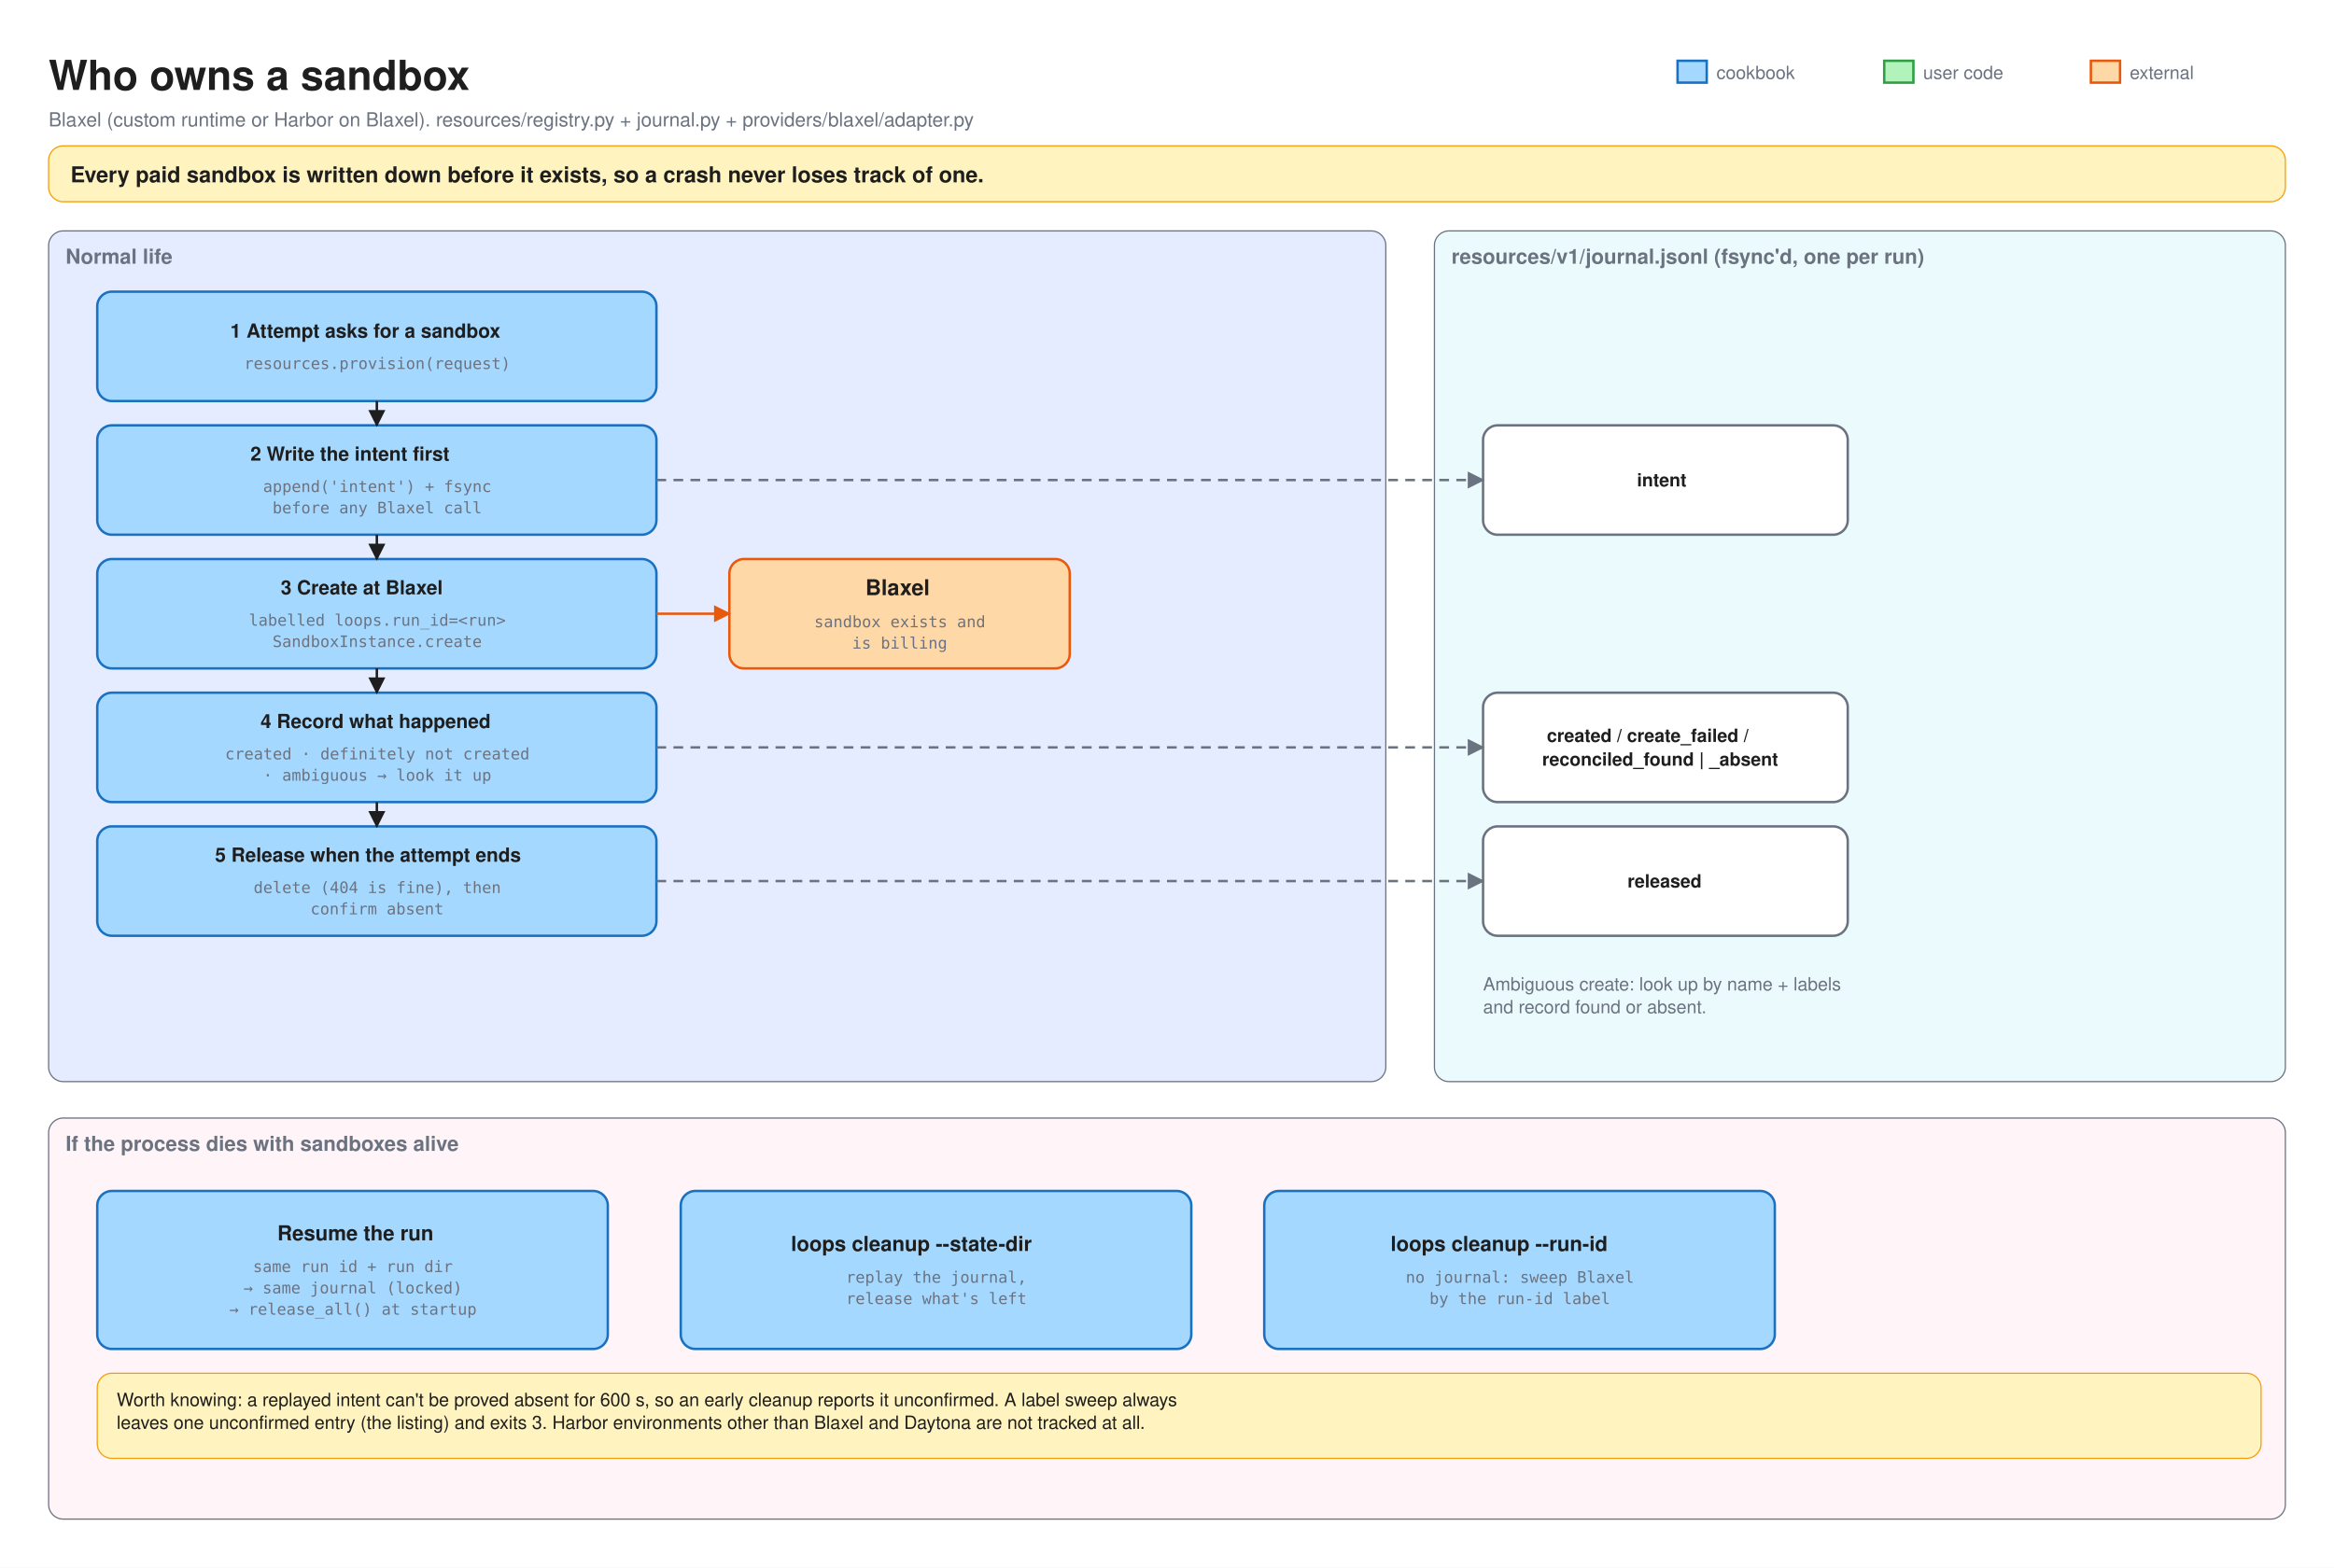
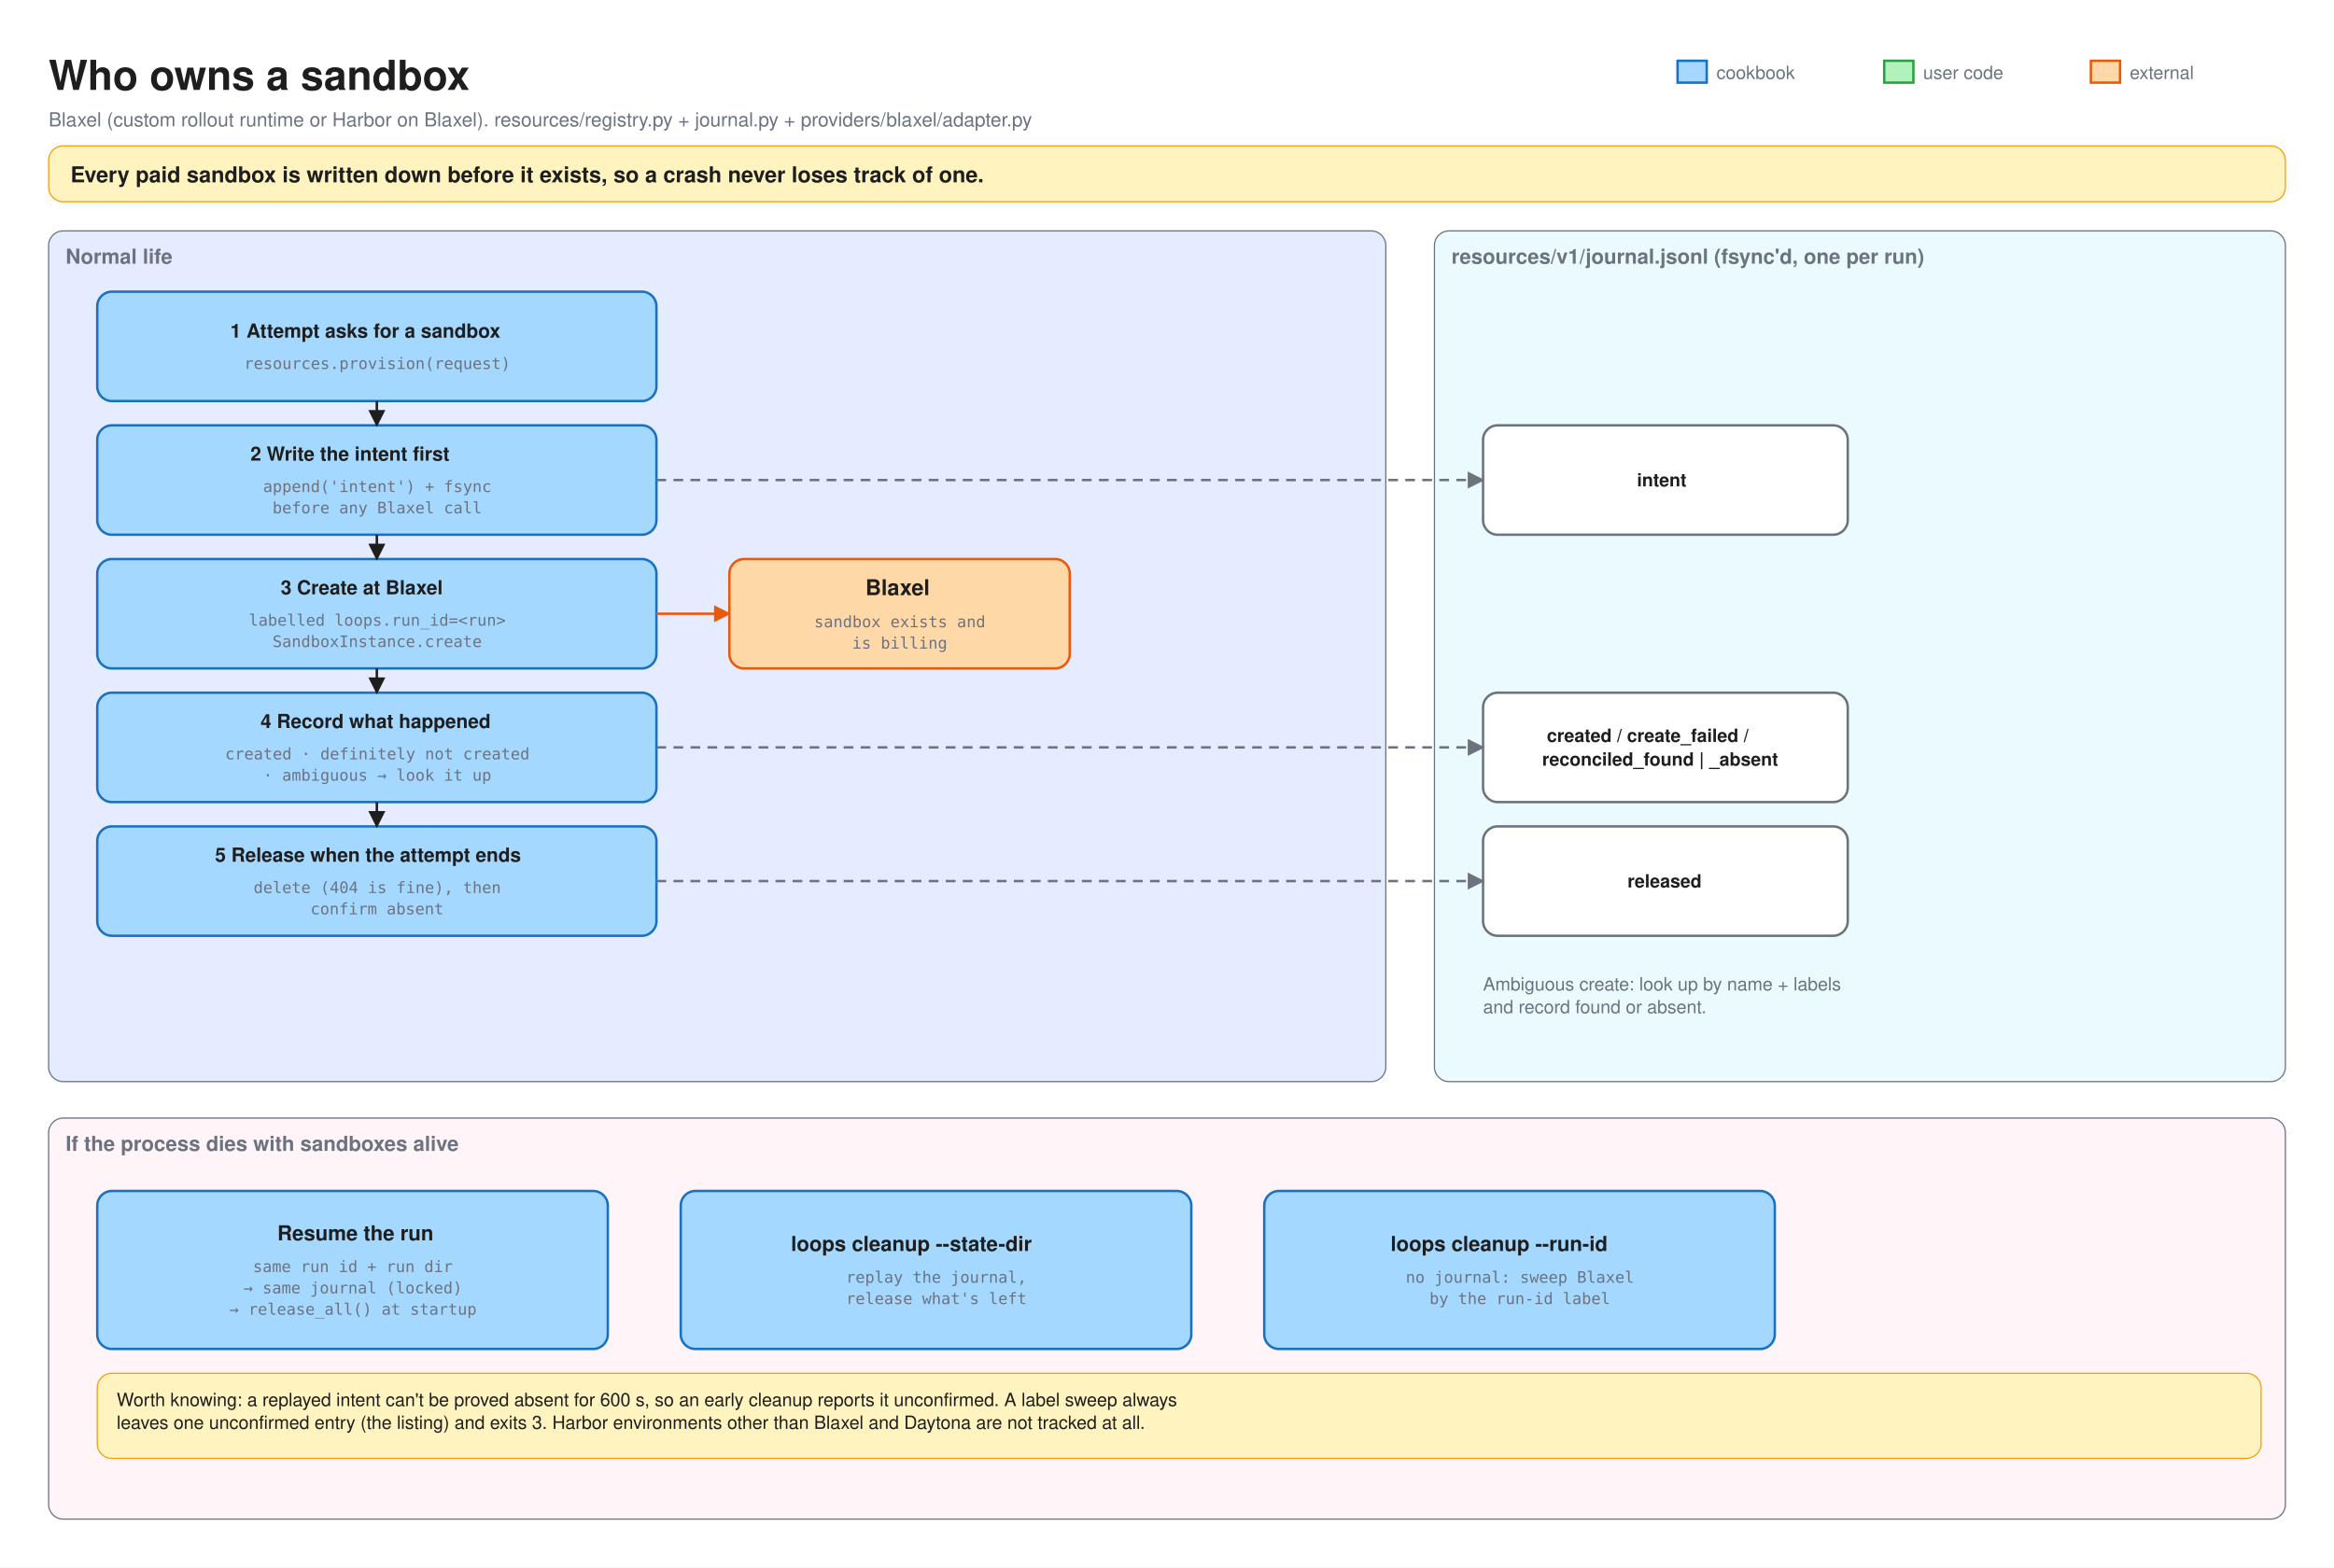
<svg xmlns="http://www.w3.org/2000/svg" viewBox="0 -20 1920 1290" width="1920" height="1290">
  <defs>
    <marker id="h" viewBox="0 0 10 10" refX="9" refY="5" markerWidth="7" markerHeight="7" orient="auto-start-reverse">
      <path d="M0,0 L10,5 L0,10 z" fill="context-stroke" />
    </marker>
  </defs>
  <rect x="0" y="-20" width="1920" height="1290" fill="#fff" />
  <text x="40" y="54.0" font-family="Helvetica, Arial" font-size="34" font-weight="bold" fill="#1e1e1e">Who owns a sandbox</text>
-   <text x="40" y="84.0" font-family="Helvetica, Arial" font-size="16" font-weight="normal" fill="#6b7280">Blaxel (custom runtime or Harbor on Blaxel). resources/registry.py + journal.py + providers/blaxel/adapter.py</text>
+   <text x="40" y="84.0" font-family="Helvetica, Arial" font-size="16" font-weight="normal" fill="#6b7280">Blaxel (custom rollout runtime or Harbor on Blaxel). resources/registry.py + journal.py + providers/blaxel/adapter.py</text>
  <rect x="40" y="100" width="1840" height="46" rx="12" fill="#fff3bf" fill-opacity="1.0" stroke="#f59e0b" stroke-width="1" />
  <text x="58" y="130.0" font-family="Helvetica, Arial" font-size="18" font-weight="bold" fill="#1e1e1e">Every paid sandbox is written down before it exists, so a crash never loses track of one.</text>
  <rect x="1380" y="30" width="24" height="18" rx="0" fill="#a5d8ff" fill-opacity="1.0" stroke="#1971c2" stroke-width="2" />
  <text x="1412" y="45.0" font-family="Helvetica, Arial" font-size="15" font-weight="normal" fill="#6b7280">cookbook</text>
  <rect x="1550" y="30" width="24" height="18" rx="0" fill="#b2f2bb" fill-opacity="1.0" stroke="#2f9e44" stroke-width="2" />
  <text x="1582" y="45.0" font-family="Helvetica, Arial" font-size="15" font-weight="normal" fill="#6b7280">user code</text>
  <rect x="1720" y="30" width="24" height="18" rx="0" fill="#ffd8a8" fill-opacity="1.0" stroke="#e8590c" stroke-width="2" />
  <text x="1752" y="45.0" font-family="Helvetica, Arial" font-size="15" font-weight="normal" fill="#6b7280">external</text>
  <rect x="40" y="170" width="1100" height="700" rx="12" fill="#dbe4ff" fill-opacity="0.7" stroke="#6b7280" stroke-width="1" />
  <text x="54" y="197.0" font-family="Helvetica, Arial" font-size="17" font-weight="bold" fill="#6b7280">Normal life</text>
  <rect x="1180" y="170" width="700" height="700" rx="12" fill="#e3fafc" fill-opacity="0.7" stroke="#6b7280" stroke-width="1" />
  <text x="1194" y="197.0" font-family="Helvetica, Arial" font-size="17" font-weight="bold" fill="#6b7280">resources/v1/journal.jsonl (fsync'd, one per run)</text>
  <rect x="80" y="220" width="460" height="90" rx="12" fill="#a5d8ff" fill-opacity="1.0" stroke="#1971c2" stroke-width="2" />
  <text x="189.36" y="257.825" font-family="Helvetica, Arial" font-size="16" font-weight="bold" fill="#1e1e1e">1  Attempt asks for a sandbox</text>
  <text x="200.8" y="283.625" font-family="Menlo, monospace" font-size="13" font-weight="normal" fill="#6b7280">resources.provision(request)</text>
  <rect x="80" y="330" width="460" height="90" rx="12" fill="#a5d8ff" fill-opacity="1.0" stroke="#1971c2" stroke-width="2" />
  <text x="206.0" y="359.05" font-family="Helvetica, Arial" font-size="16" font-weight="bold" fill="#1e1e1e">2  Write the intent first</text>
  <text x="216.4" y="384.85" font-family="Menlo, monospace" font-size="13" font-weight="normal" fill="#6b7280">append('intent') + fsync</text>
  <text x="224.2" y="402.4" font-family="Menlo, monospace" font-size="13" font-weight="normal" fill="#6b7280">before any Blaxel call</text>
  <rect x="80" y="440" width="460" height="90" rx="12" fill="#a5d8ff" fill-opacity="1.0" stroke="#1971c2" stroke-width="2" />
  <text x="230.96" y="469.05" font-family="Helvetica, Arial" font-size="16" font-weight="bold" fill="#1e1e1e">3  Create at Blaxel</text>
  <text x="204.7" y="494.85" font-family="Menlo, monospace" font-size="13" font-weight="normal" fill="#6b7280">labelled loops.run_id=&lt;run&gt;</text>
  <text x="224.2" y="512.4" font-family="Menlo, monospace" font-size="13" font-weight="normal" fill="#6b7280">SandboxInstance.create</text>
  <rect x="80" y="550" width="460" height="90" rx="12" fill="#a5d8ff" fill-opacity="1.0" stroke="#1971c2" stroke-width="2" />
  <text x="214.32" y="579.05" font-family="Helvetica, Arial" font-size="16" font-weight="bold" fill="#1e1e1e">4  Record what happened</text>
  <text x="185.2" y="604.85" font-family="Menlo, monospace" font-size="13" font-weight="normal" fill="#6b7280">created · definitely not created</text>
  <text x="216.4" y="622.4" font-family="Menlo, monospace" font-size="13" font-weight="normal" fill="#6b7280">· ambiguous → look it up</text>
  <rect x="80" y="660" width="460" height="90" rx="12" fill="#a5d8ff" fill-opacity="1.0" stroke="#1971c2" stroke-width="2" />
  <text x="176.88" y="689.05" font-family="Helvetica, Arial" font-size="16" font-weight="bold" fill="#1e1e1e">5  Release when the attempt ends</text>
  <text x="208.6" y="714.85" font-family="Menlo, monospace" font-size="13" font-weight="normal" fill="#6b7280">delete (404 is fine), then</text>
  <text x="255.4" y="732.4" font-family="Menlo, monospace" font-size="13" font-weight="normal" fill="#6b7280">confirm absent</text>
  <polyline points="310.0,310 310.0,330" fill="none" stroke="#1e1e1e" stroke-width="2" marker-end="url(#h)" />
  <polyline points="310.0,420 310.0,440" fill="none" stroke="#1e1e1e" stroke-width="2" marker-end="url(#h)" />
  <polyline points="310.0,530 310.0,550" fill="none" stroke="#1e1e1e" stroke-width="2" marker-end="url(#h)" />
  <polyline points="310.0,640 310.0,660" fill="none" stroke="#1e1e1e" stroke-width="2" marker-end="url(#h)" />
  <rect x="600" y="440" width="280" height="90" rx="12" fill="#ffd8a8" fill-opacity="1.0" stroke="#e8590c" stroke-width="2" />
  <text x="711.92" y="469.75" font-family="Helvetica, Arial" font-size="18" font-weight="bold" fill="#1e1e1e">Blaxel</text>
  <text x="669.8" y="496.15" font-family="Menlo, monospace" font-size="13" font-weight="normal" fill="#6b7280">sandbox exists and</text>
  <text x="701.0" y="513.7" font-family="Menlo, monospace" font-size="13" font-weight="normal" fill="#6b7280">is billing</text>
  <polyline points="540,485 600,485" fill="none" stroke="#e8590c" stroke-width="2" marker-end="url(#h)" />
  <rect x="1220" y="330" width="300" height="90" rx="12" fill="#ffffff" fill-opacity="1.0" stroke="#6b7280" stroke-width="2" />
  <text x="1346.6" y="380.25" font-family="Helvetica, Arial" font-size="15" font-weight="bold" fill="#1e1e1e">intent</text>
  <polyline points="540,375 1220,375" fill="none" stroke="#6b7280" stroke-width="2" stroke-dasharray="8 6" marker-end="url(#h)" />
  <rect x="1220" y="550" width="300" height="90" rx="12" fill="#ffffff" fill-opacity="1.0" stroke="#6b7280" stroke-width="2" />
  <text x="1272.5" y="590.5" font-family="Helvetica, Arial" font-size="15" font-weight="bold" fill="#1e1e1e">created / create_failed /</text>
  <text x="1268.6" y="610.0" font-family="Helvetica, Arial" font-size="15" font-weight="bold" fill="#1e1e1e">reconciled_found | _absent</text>
  <polyline points="540,595 1220,595" fill="none" stroke="#6b7280" stroke-width="2" stroke-dasharray="8 6" marker-end="url(#h)" />
  <rect x="1220" y="660" width="300" height="90" rx="12" fill="#ffffff" fill-opacity="1.0" stroke="#6b7280" stroke-width="2" />
  <text x="1338.8" y="710.25" font-family="Helvetica, Arial" font-size="15" font-weight="bold" fill="#1e1e1e">released</text>
  <polyline points="540,705 1220,705" fill="none" stroke="#6b7280" stroke-width="2" stroke-dasharray="8 6" marker-end="url(#h)" />
  <text x="1220" y="795.0" font-family="Helvetica, Arial" font-size="15" font-weight="normal" fill="#6b7280">Ambiguous create: look up by name + labels</text>
  <text x="1220" y="813.75" font-family="Helvetica, Arial" font-size="15" font-weight="normal" fill="#6b7280">and record found or absent.</text>
  <rect x="40" y="900" width="1840" height="330" rx="12" fill="#fff0f6" fill-opacity="0.7" stroke="#6b7280" stroke-width="1" />
  <text x="54" y="927.0" font-family="Helvetica, Arial" font-size="17" font-weight="bold" fill="#6b7280">If the process dies with sandboxes alive</text>
  <rect x="80" y="960" width="420" height="130" rx="12" fill="#a5d8ff" fill-opacity="1.0" stroke="#1971c2" stroke-width="2" />
  <text x="228.12" y="1000.625" font-family="Helvetica, Arial" font-size="17" font-weight="bold" fill="#1e1e1e">Resume the run</text>
  <text x="208.1" y="1026.725" font-family="Menlo, monospace" font-size="13" font-weight="normal" fill="#6b7280">same run id + run dir</text>
  <text x="200.3" y="1044.275" font-family="Menlo, monospace" font-size="13" font-weight="normal" fill="#6b7280">→ same journal (locked)</text>
  <text x="188.6" y="1061.825" font-family="Menlo, monospace" font-size="13" font-weight="normal" fill="#6b7280">→ release_all() at startup</text>
  <rect x="560" y="960" width="420" height="130" rx="12" fill="#a5d8ff" fill-opacity="1.0" stroke="#1971c2" stroke-width="2" />
  <text x="650.66" y="1009.4" font-family="Helvetica, Arial" font-size="17" font-weight="bold" fill="#1e1e1e">loops cleanup --state-dir</text>
  <text x="695.9" y="1035.5" font-family="Menlo, monospace" font-size="13" font-weight="normal" fill="#6b7280">replay the journal,</text>
  <text x="695.9" y="1053.05" font-family="Menlo, monospace" font-size="13" font-weight="normal" fill="#6b7280">release what's left</text>
  <rect x="1040" y="960" width="420" height="130" rx="12" fill="#a5d8ff" fill-opacity="1.0" stroke="#1971c2" stroke-width="2" />
  <text x="1143.92" y="1009.4" font-family="Helvetica, Arial" font-size="17" font-weight="bold" fill="#1e1e1e">loops cleanup --run-id</text>
  <text x="1156.4" y="1035.5" font-family="Menlo, monospace" font-size="13" font-weight="normal" fill="#6b7280">no journal: sweep Blaxel</text>
  <text x="1175.9" y="1053.05" font-family="Menlo, monospace" font-size="13" font-weight="normal" fill="#6b7280">by the run-id label</text>
  <rect x="80" y="1110" width="1780" height="70" rx="12" fill="#fff3bf" fill-opacity="1.0" stroke="#f59e0b" stroke-width="1" />
  <text x="96" y="1137.0" font-family="Helvetica, Arial" font-size="15" font-weight="normal" fill="#1e1e1e">Worth knowing: a replayed intent can't be proved absent for 600 s, so an early cleanup reports it unconfirmed. A label sweep always</text>
  <text x="96" y="1155.75" font-family="Helvetica, Arial" font-size="15" font-weight="normal" fill="#1e1e1e">leaves one unconfirmed entry (the listing) and exits 3. Harbor environments other than Blaxel and Daytona are not tracked at all.</text>
</svg>
